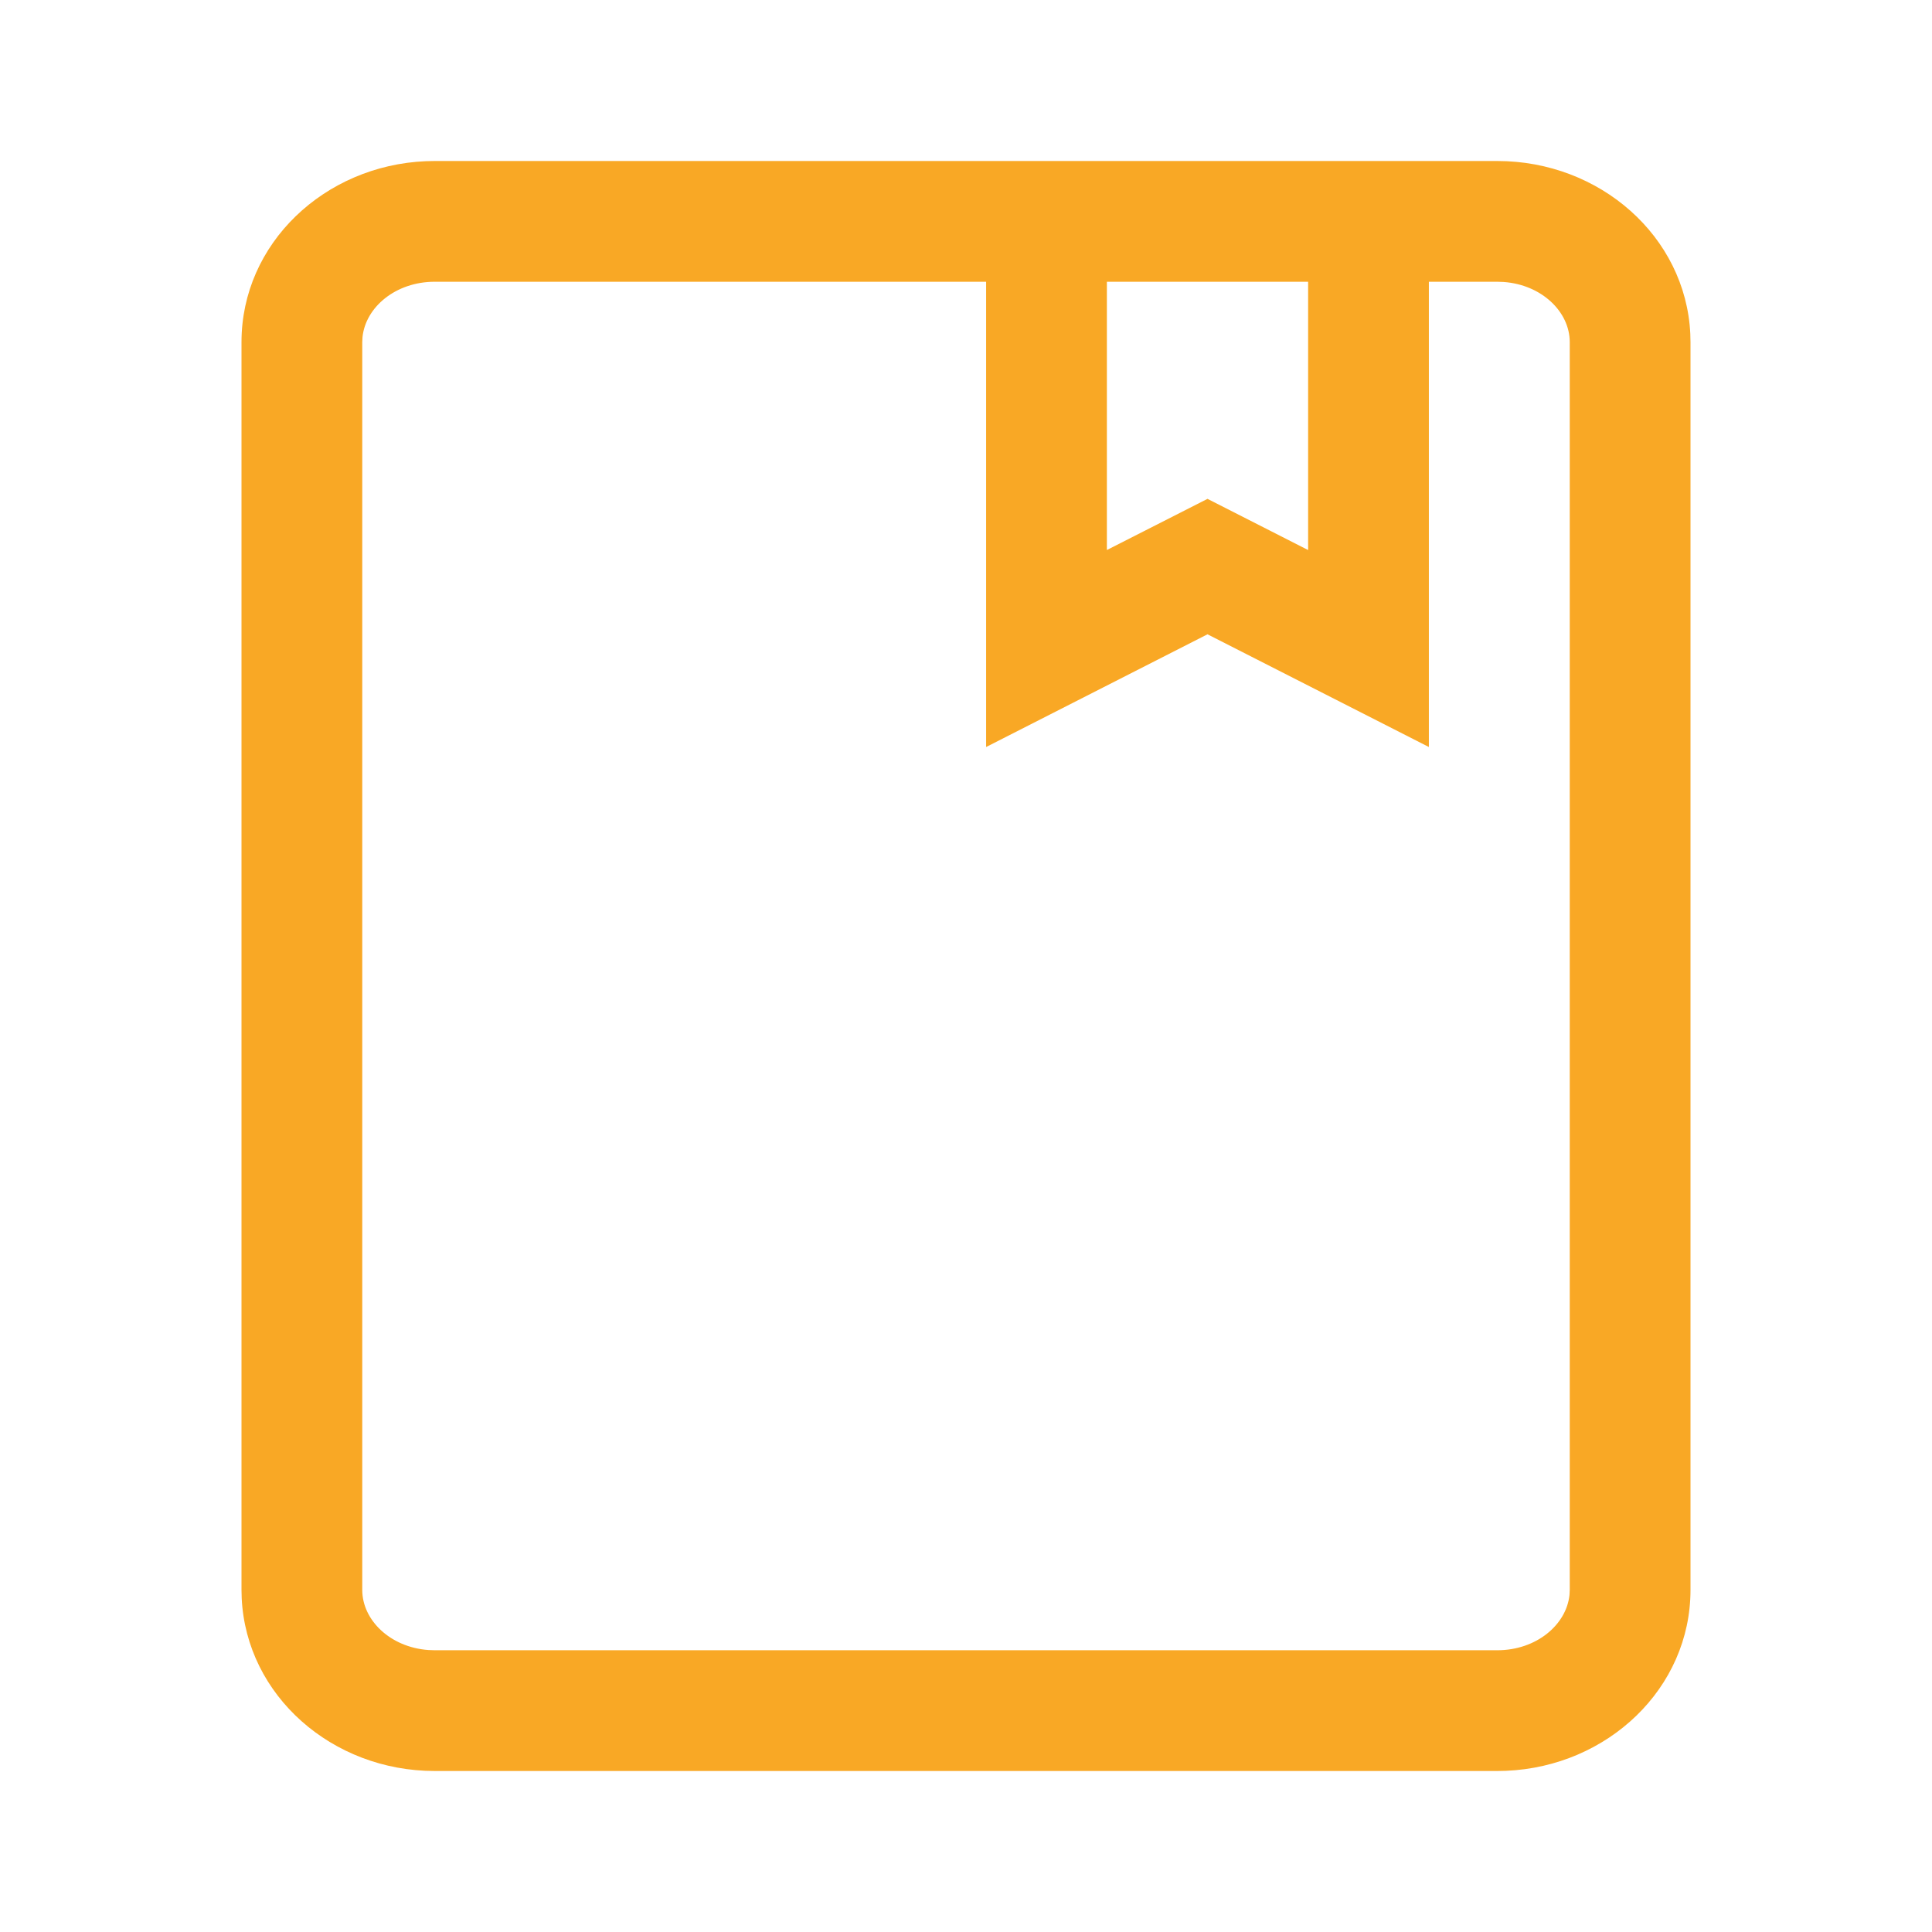
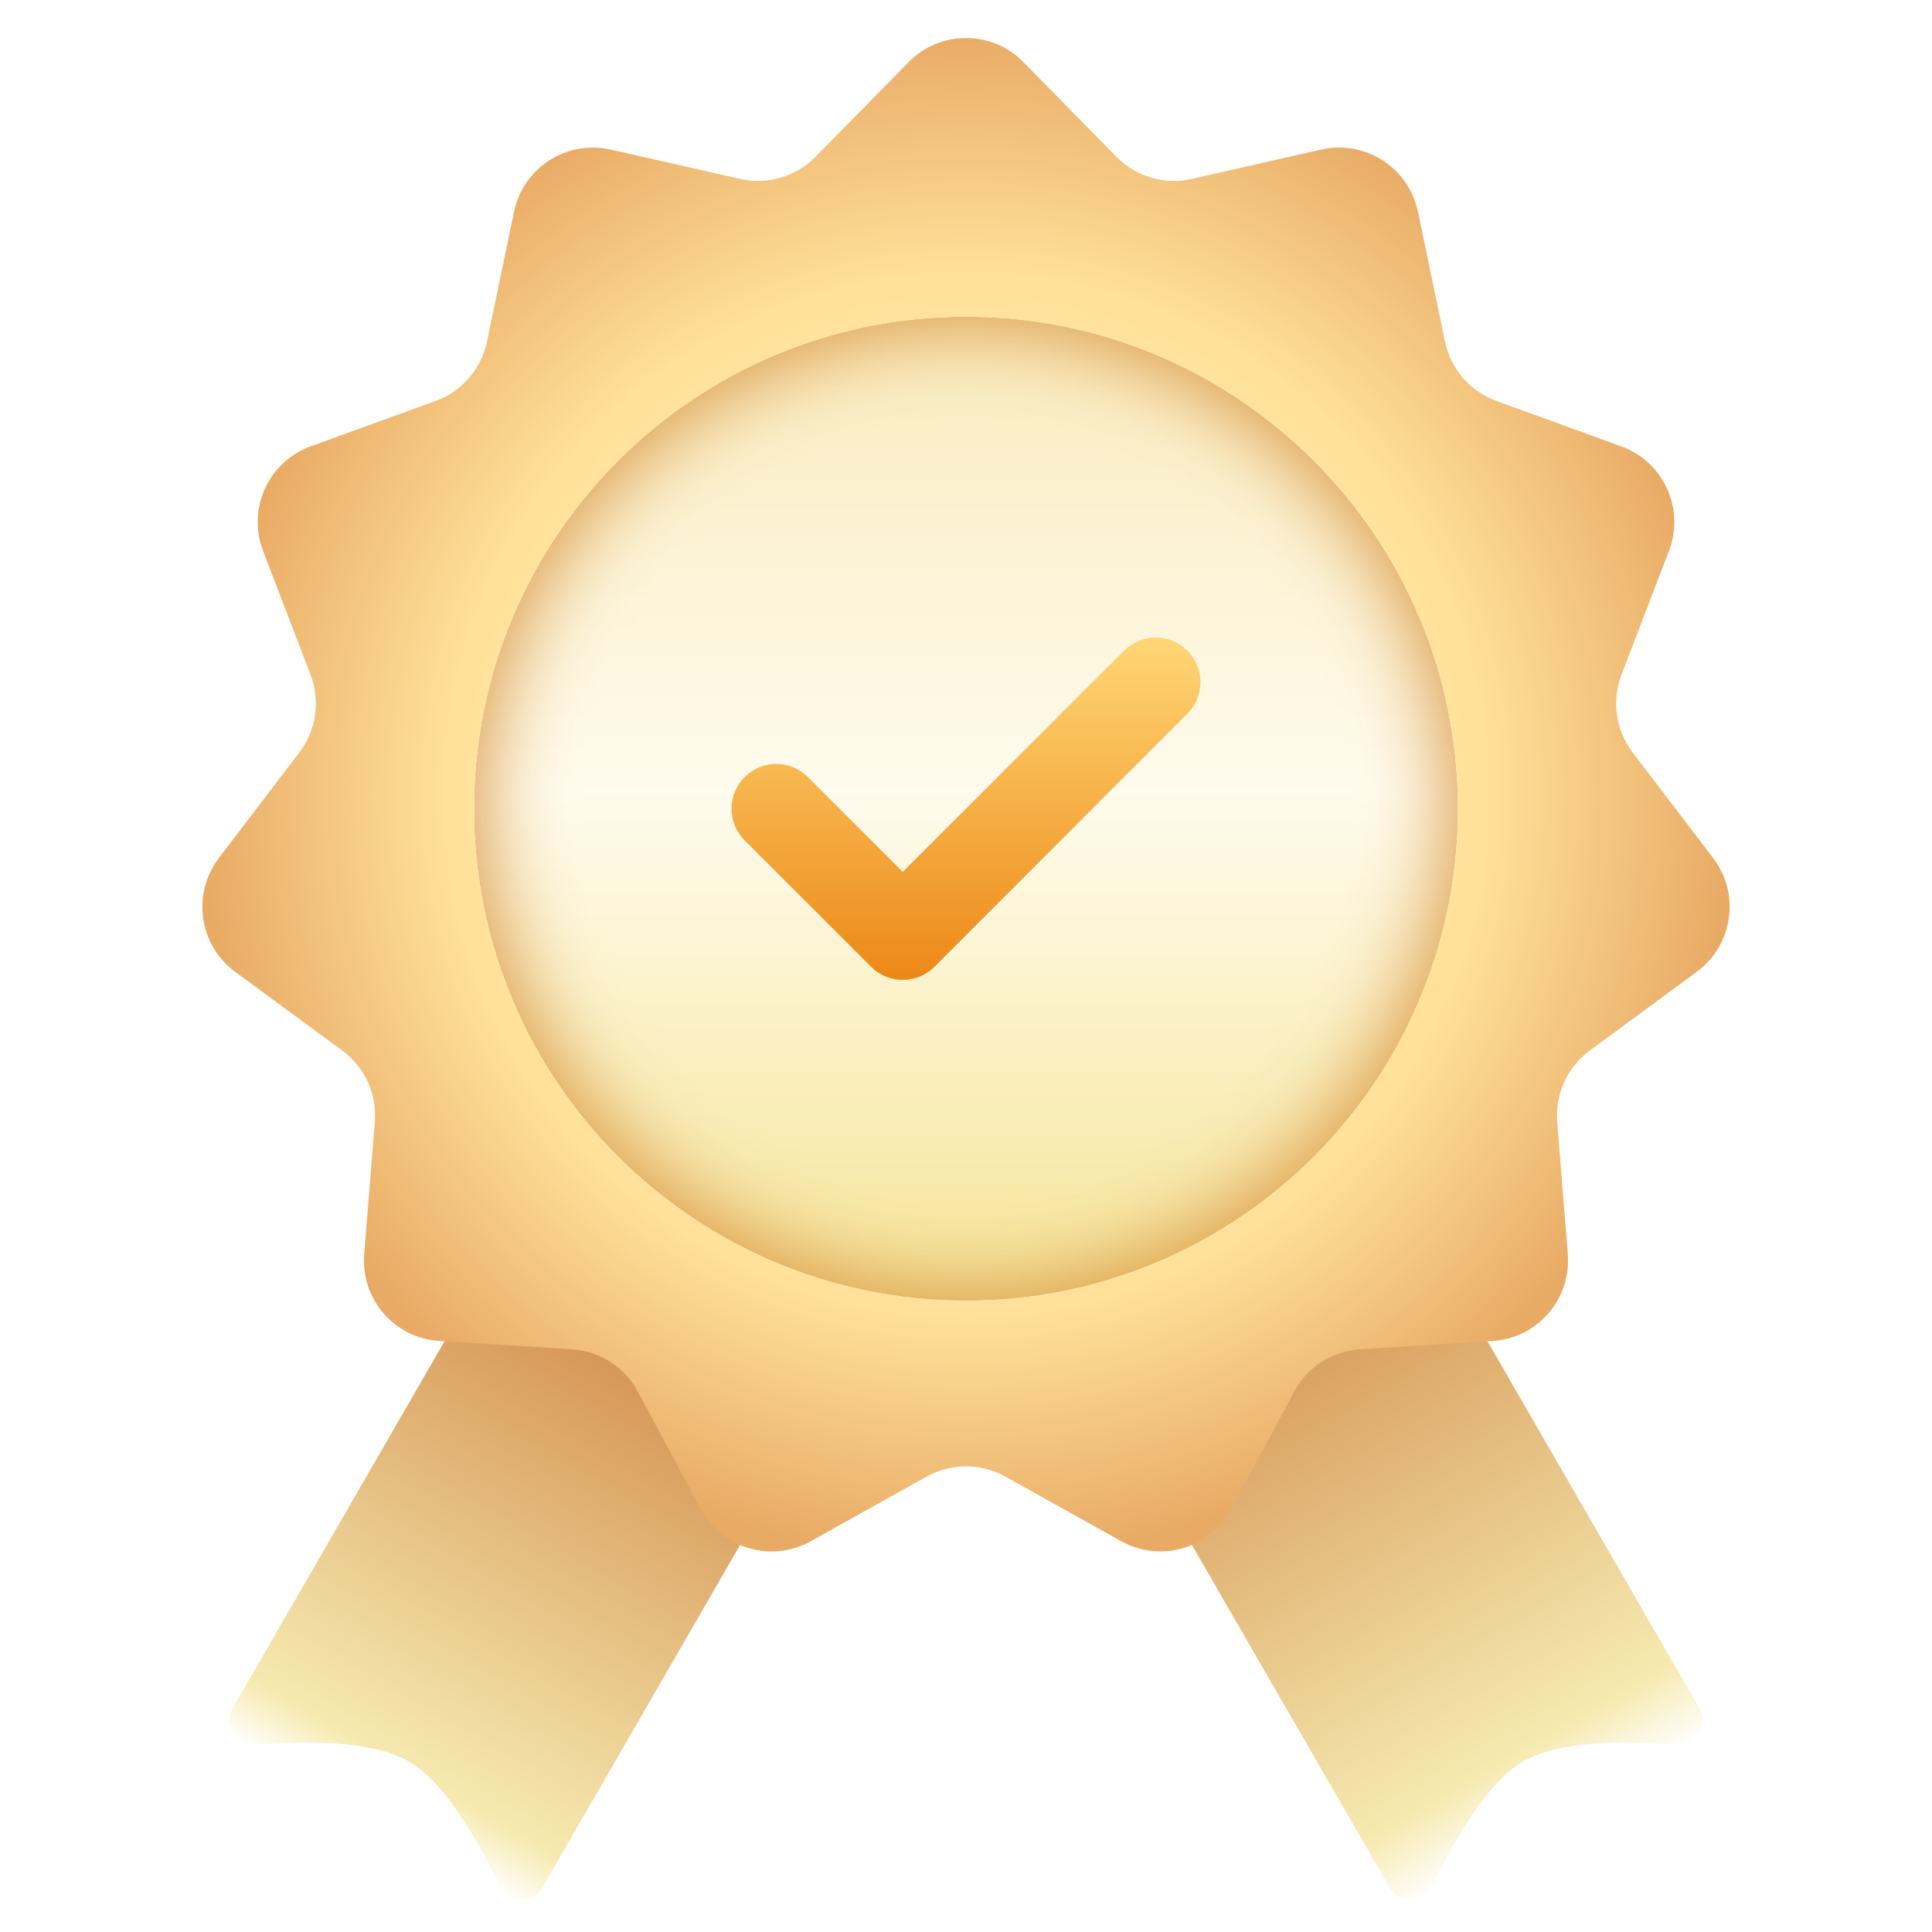
- <svg xmlns="http://www.w3.org/2000/svg" t="1767867716617" class="icon" viewBox="0 0 1024 1024" version="1.1" p-id="4086" width="200" height="200">
-   <path d="M793.6 85.333c54.356 0 99.81 39.95 102.293 91.55l0.107 4.45v661.334c0 52.243-43.944 93.643-97.763 95.902l-4.637 0.098H230.4c-54.356 0-99.81-39.95-102.293-91.55l-0.107-4.45V181.333c0-52.243 43.944-93.643 97.763-95.902l4.637-0.098h563.2z m-563.2 64c-20.702 0-36.643 13.502-38.264 29.34l-0.136 2.66v661.334c0 16.064 14.852 30.41 34.995 31.877l3.405 0.123h563.2c20.702 0 36.643-13.502 38.264-29.34l0.136-2.66V181.333c0-16.064-14.852-30.41-34.995-31.877l-3.405-0.123h-36.267v246.598L640 336.192l-117.333 59.74V149.332H230.4zM586.667 291.52L640 264.405l53.333 27.136V149.333H586.667V291.52z" fill="#f9a825" p-id="4087" />
+ <svg xmlns="http://www.w3.org/2000/svg" xmlns:xlink="http://www.w3.org/1999/xlink" width="24px" height="24px" viewBox="0 0 24 24" version="1.1">
+   <defs>
+     <linearGradient x1="50%" y1="23.121%" x2="50%" y2="100%" id="linearGradient-1">
+       <stop stop-color="#D18948" offset="11.541%" />
+       <stop stop-color="#F6EAB0" offset="91.119%" />
+       <stop stop-color="#FFFFFF" offset="100%" />
+     </linearGradient>
+     <linearGradient x1="50%" y1="0%" x2="50%" y2="100%" id="linearGradient-2">
+       <stop stop-color="#CF8544" offset="20.864%" />
+       <stop stop-color="#F6EAB0" offset="91.119%" />
+       <stop stop-color="#FFFFFF" offset="100%" />
+     </linearGradient>
+     <radialGradient cx="50%" cy="50%" fx="50%" fy="50%" r="50%" id="radialGradient-3">
+       <stop stop-color="#FCEEC8" offset="0%" />
+       <stop stop-color="#FFE19A" offset="67.616%" />
+       <stop stop-color="#E8AA65" offset="100%" />
+     </radialGradient>
+     <linearGradient x1="50%" y1="0%" x2="50%" y2="100%" id="linearGradient-4">
+       <stop stop-color="#F9EBBD" offset="0%" />
+       <stop stop-color="#FFFBED" offset="48.369%" />
+       <stop stop-color="#F6E497" offset="100%" />
+     </linearGradient>
+     <circle id="path-5" cx="10" cy="10" r="6.111" />
+     <filter x="-4.9%" y="-4.9%" width="109.8%" height="109.8%" filterUnits="objectBoundingBox" id="filter-6">
+       <feMorphology radius="0.2" operator="erode" in="SourceAlpha" result="shadowSpreadInner1" />
+       <feGaussianBlur stdDeviation="0.5" in="shadowSpreadInner1" result="shadowBlurInner1" />
+       <feOffset dx="0" dy="0" in="shadowBlurInner1" result="shadowOffsetInner1" />
+       <feComposite in="shadowOffsetInner1" in2="SourceAlpha" operator="arithmetic" k2="-1" k3="1" result="shadowInnerInner1" />
+       <feColorMatrix values="0 0 0 0 0.859   0 0 0 0 0.607   0 0 0 0 0.282  0 0 0 1 0" type="matrix" in="shadowInnerInner1" />
+     </filter>
+     <linearGradient x1="50%" y1="0%" x2="50%" y2="100%" id="linearGradient-7">
+       <stop stop-color="#FFD675" offset="0%" />
+       <stop stop-color="#EC8817" offset="100%" />
+     </linearGradient>
+   </defs>
+   <g id="icon/精选" stroke="none" stroke-width="1" fill="none" fill-rule="evenodd">
+     <rect id="矩形备份-36" x="0" y="0" width="24" height="24" />
+     <g id="编组-43" transform="translate(2, 0.0458)">
+       <path d="M3.375,12.43 L7.22,12.43 C7.386,12.43 7.52,12.565 7.52,12.73 L7.52,22.958 C7.519,23.124 7.385,23.258 7.219,23.258 C7.16,23.257 7.101,23.239 7.053,23.205 C6.298,22.689 5.713,22.43 5.298,22.43 C4.882,22.43 4.297,22.689 3.543,23.205 C3.406,23.299 3.22,23.263 3.127,23.126 C3.094,23.076 3.076,23.018 3.075,22.958 L3.075,12.73 C3.075,12.565 3.21,12.43 3.375,12.43 Z" id="矩形" fill="url(#linearGradient-1)" transform="translate(5.2977, 17.986) rotate(-330) translate(-5.2977, -17.986)" />
+       <path d="M12.78,12.43 L16.625,12.43 C16.79,12.43 16.925,12.565 16.925,12.73 L16.925,22.958 C16.924,23.124 16.789,23.258 16.624,23.258 C16.564,23.257 16.506,23.239 16.457,23.205 C15.703,22.689 15.118,22.43 14.702,22.43 C14.287,22.43 13.702,22.689 12.947,23.205 C12.811,23.299 12.624,23.263 12.532,23.126 C12.498,23.076 12.48,23.018 12.48,22.958 L12.48,12.73 C12.48,12.565 12.614,12.43 12.78,12.43 Z" id="矩形备份-37" fill="url(#linearGradient-2)" transform="translate(14.7023, 17.986) rotate(-30) translate(-14.7023, -17.986)" />
+       <path d="M9.513,18.296 L8.071,19.1 C7.589,19.369 6.98,19.195 6.711,18.713 C6.708,18.708 6.706,18.703 6.703,18.698 L5.924,17.242 C5.761,16.937 5.451,16.738 5.105,16.716 L3.458,16.612 C2.907,16.578 2.488,16.103 2.523,15.552 C2.523,15.546 2.523,15.54 2.524,15.534 L2.656,13.889 C2.683,13.544 2.53,13.209 2.251,13.004 L0.921,12.026 C0.477,11.699 0.381,11.073 0.708,10.628 C0.712,10.623 0.715,10.619 0.718,10.614 L1.719,9.301 C1.929,9.026 1.981,8.661 1.858,8.337 L1.267,6.796 C1.07,6.28 1.328,5.702 1.844,5.505 C1.849,5.503 1.855,5.501 1.86,5.499 L3.411,4.935 C3.737,4.817 3.978,4.538 4.049,4.199 L4.386,2.583 C4.499,2.043 5.028,1.696 5.569,1.809 C5.575,1.81 5.58,1.811 5.586,1.812 L7.196,2.177 C7.534,2.254 7.887,2.15 8.13,1.903 L9.287,0.726 C9.674,0.332 10.307,0.326 10.701,0.713 C10.705,0.717 10.709,0.721 10.713,0.726 L11.87,1.903 C12.113,2.15 12.466,2.254 12.804,2.177 L14.414,1.812 C14.953,1.69 15.488,2.028 15.61,2.567 C15.612,2.572 15.613,2.578 15.614,2.583 L15.951,4.199 C16.022,4.538 16.263,4.817 16.589,4.935 L18.14,5.499 C18.659,5.687 18.927,6.261 18.739,6.78 C18.737,6.785 18.735,6.791 18.733,6.796 L18.142,8.337 C18.019,8.661 18.071,9.026 18.281,9.301 L19.282,10.614 C19.616,11.053 19.532,11.681 19.092,12.015 C19.088,12.019 19.083,12.022 19.079,12.026 L17.749,13.004 C17.47,13.209 17.317,13.544 17.344,13.889 L17.476,15.534 C17.52,16.085 17.11,16.567 16.559,16.611 C16.554,16.612 16.548,16.612 16.542,16.612 L14.895,16.716 C14.549,16.738 14.239,16.937 14.076,17.242 L13.297,18.698 C13.037,19.185 12.431,19.368 11.944,19.108 C11.939,19.105 11.934,19.102 11.929,19.1 L10.487,18.296 C10.184,18.128 9.816,18.128 9.513,18.296 Z" id="星形" fill="url(#radialGradient-3)" />
+       <g id="椭圆形">
+         <use fill="url(#linearGradient-4)" fill-rule="evenodd" xlink:href="#path-5" />
+         <use fill="black" fill-opacity="1" filter="url(#filter-6)" xlink:href="#path-5" />
+       </g>
+       <g id="编组-42" transform="translate(7.0874, 7.8731)" fill="url(#linearGradient-7)">
+         <path d="M5.662,0.163 C5.879,0.38 5.879,0.731 5.662,0.948 L2.52,4.091 C2.447,4.163 2.36,4.212 2.268,4.236 L2.174,4.252 L2.08,4.252 C1.954,4.241 1.83,4.188 1.734,4.091 L0.163,2.52 C-0.054,2.303 -0.054,1.951 0.163,1.734 C0.38,1.517 0.731,1.517 0.948,1.734 L2.126,2.912 L4.877,0.163 C5.094,-0.054 5.445,-0.054 5.662,0.163 Z" id="形状结合" />
+       </g>
+     </g>
+   </g>
</svg>
